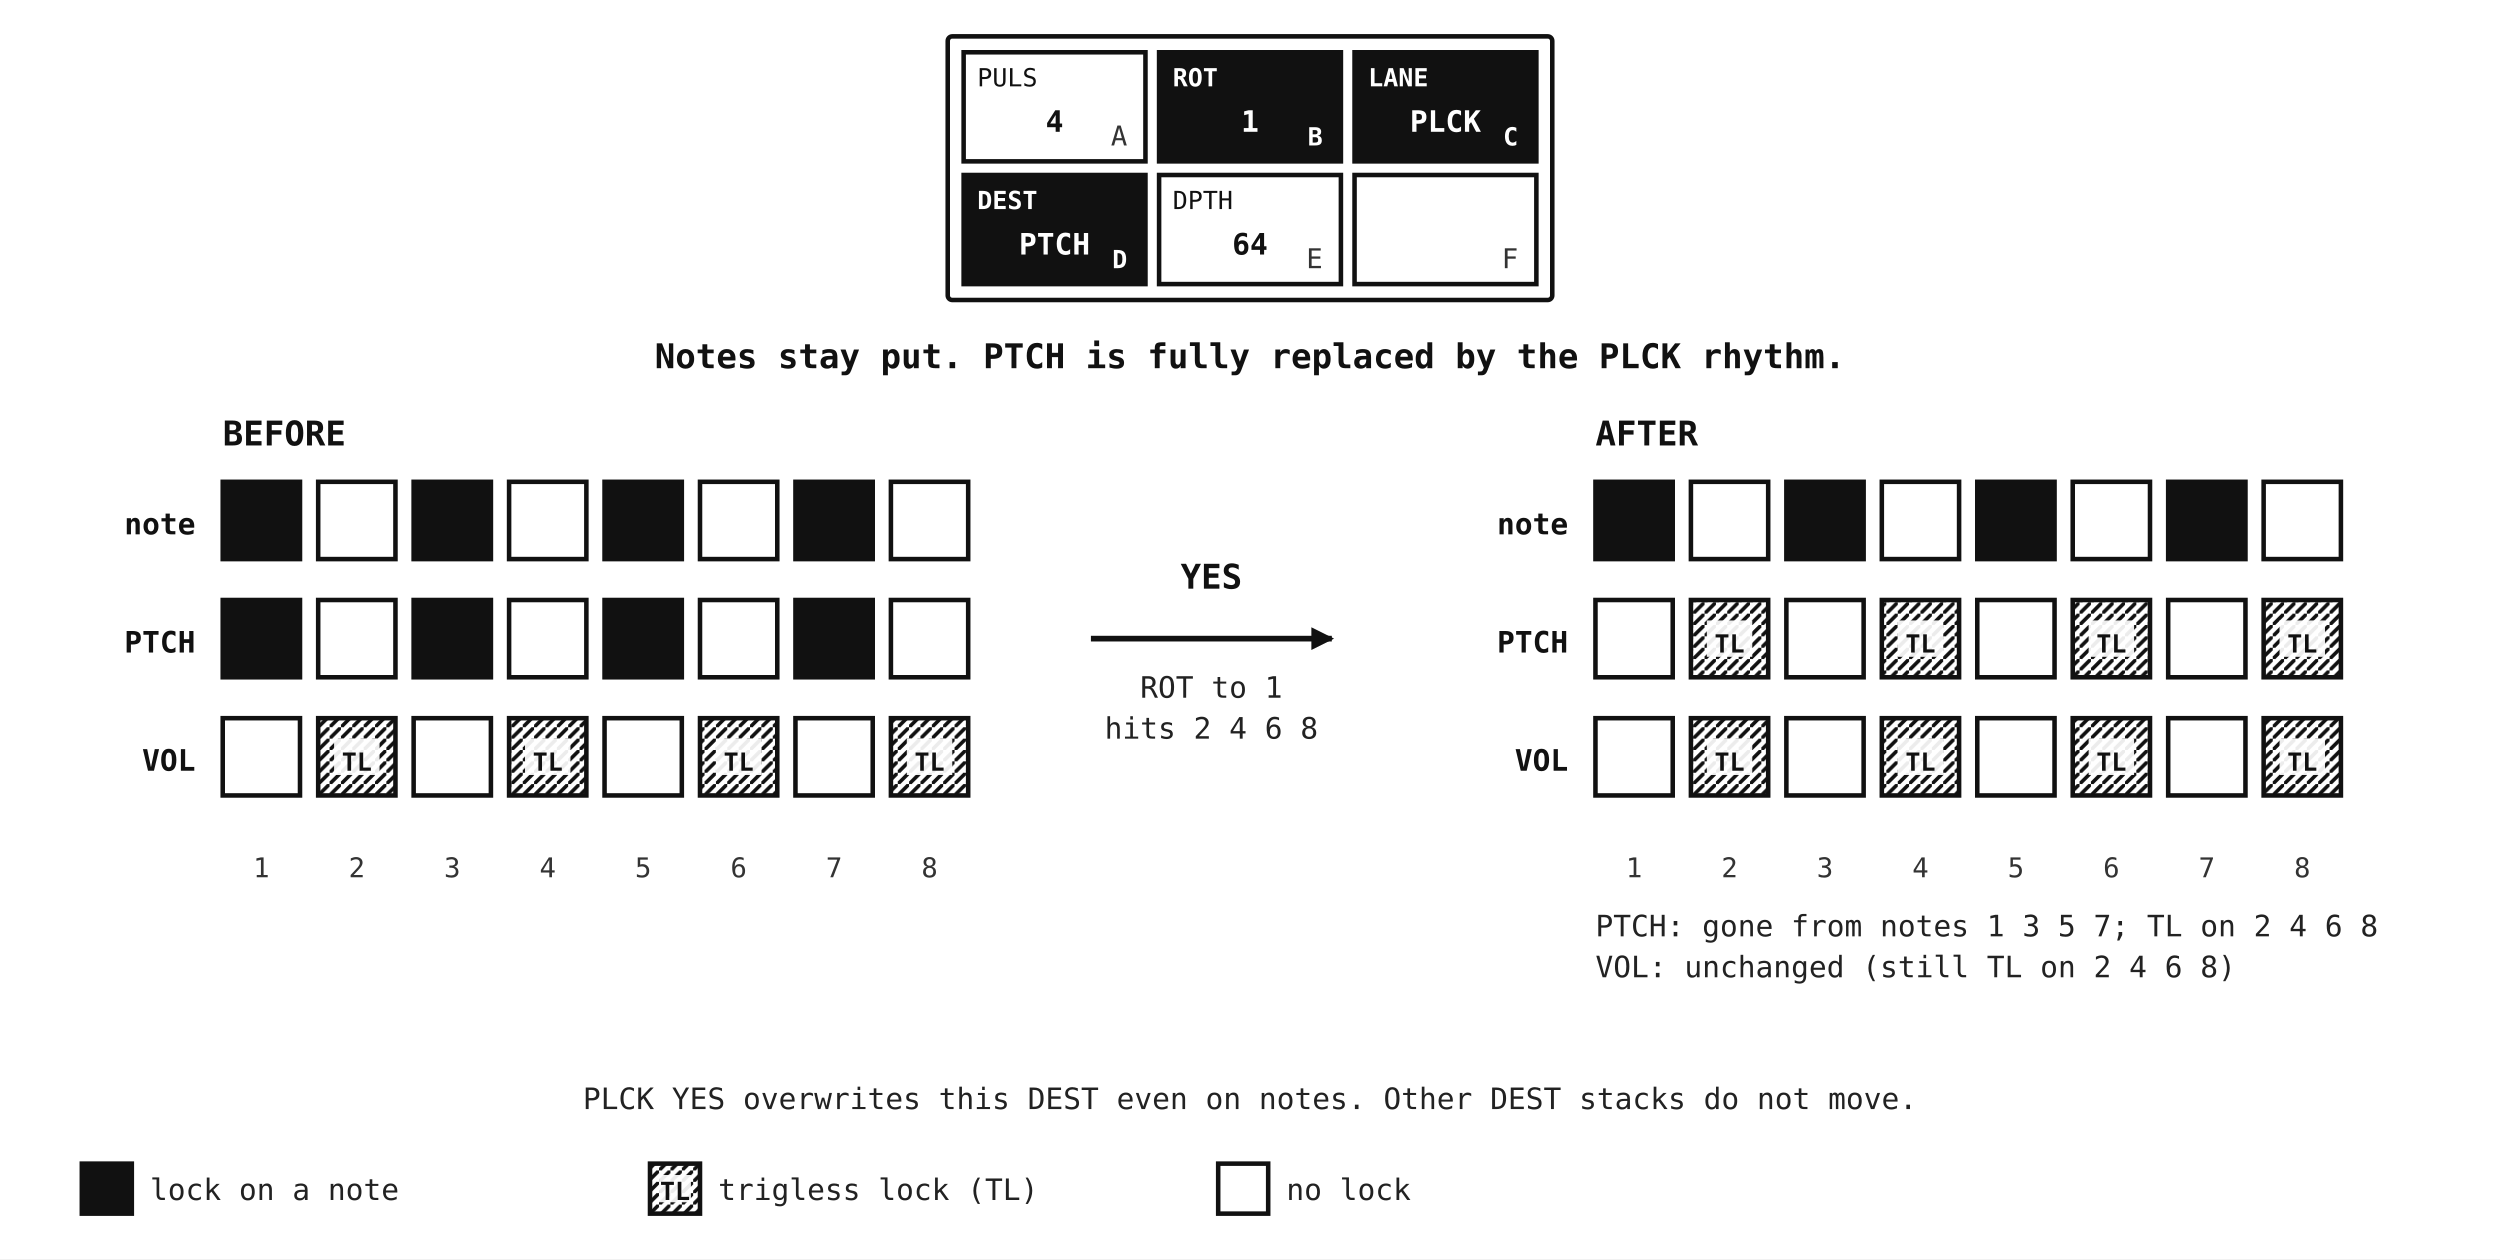
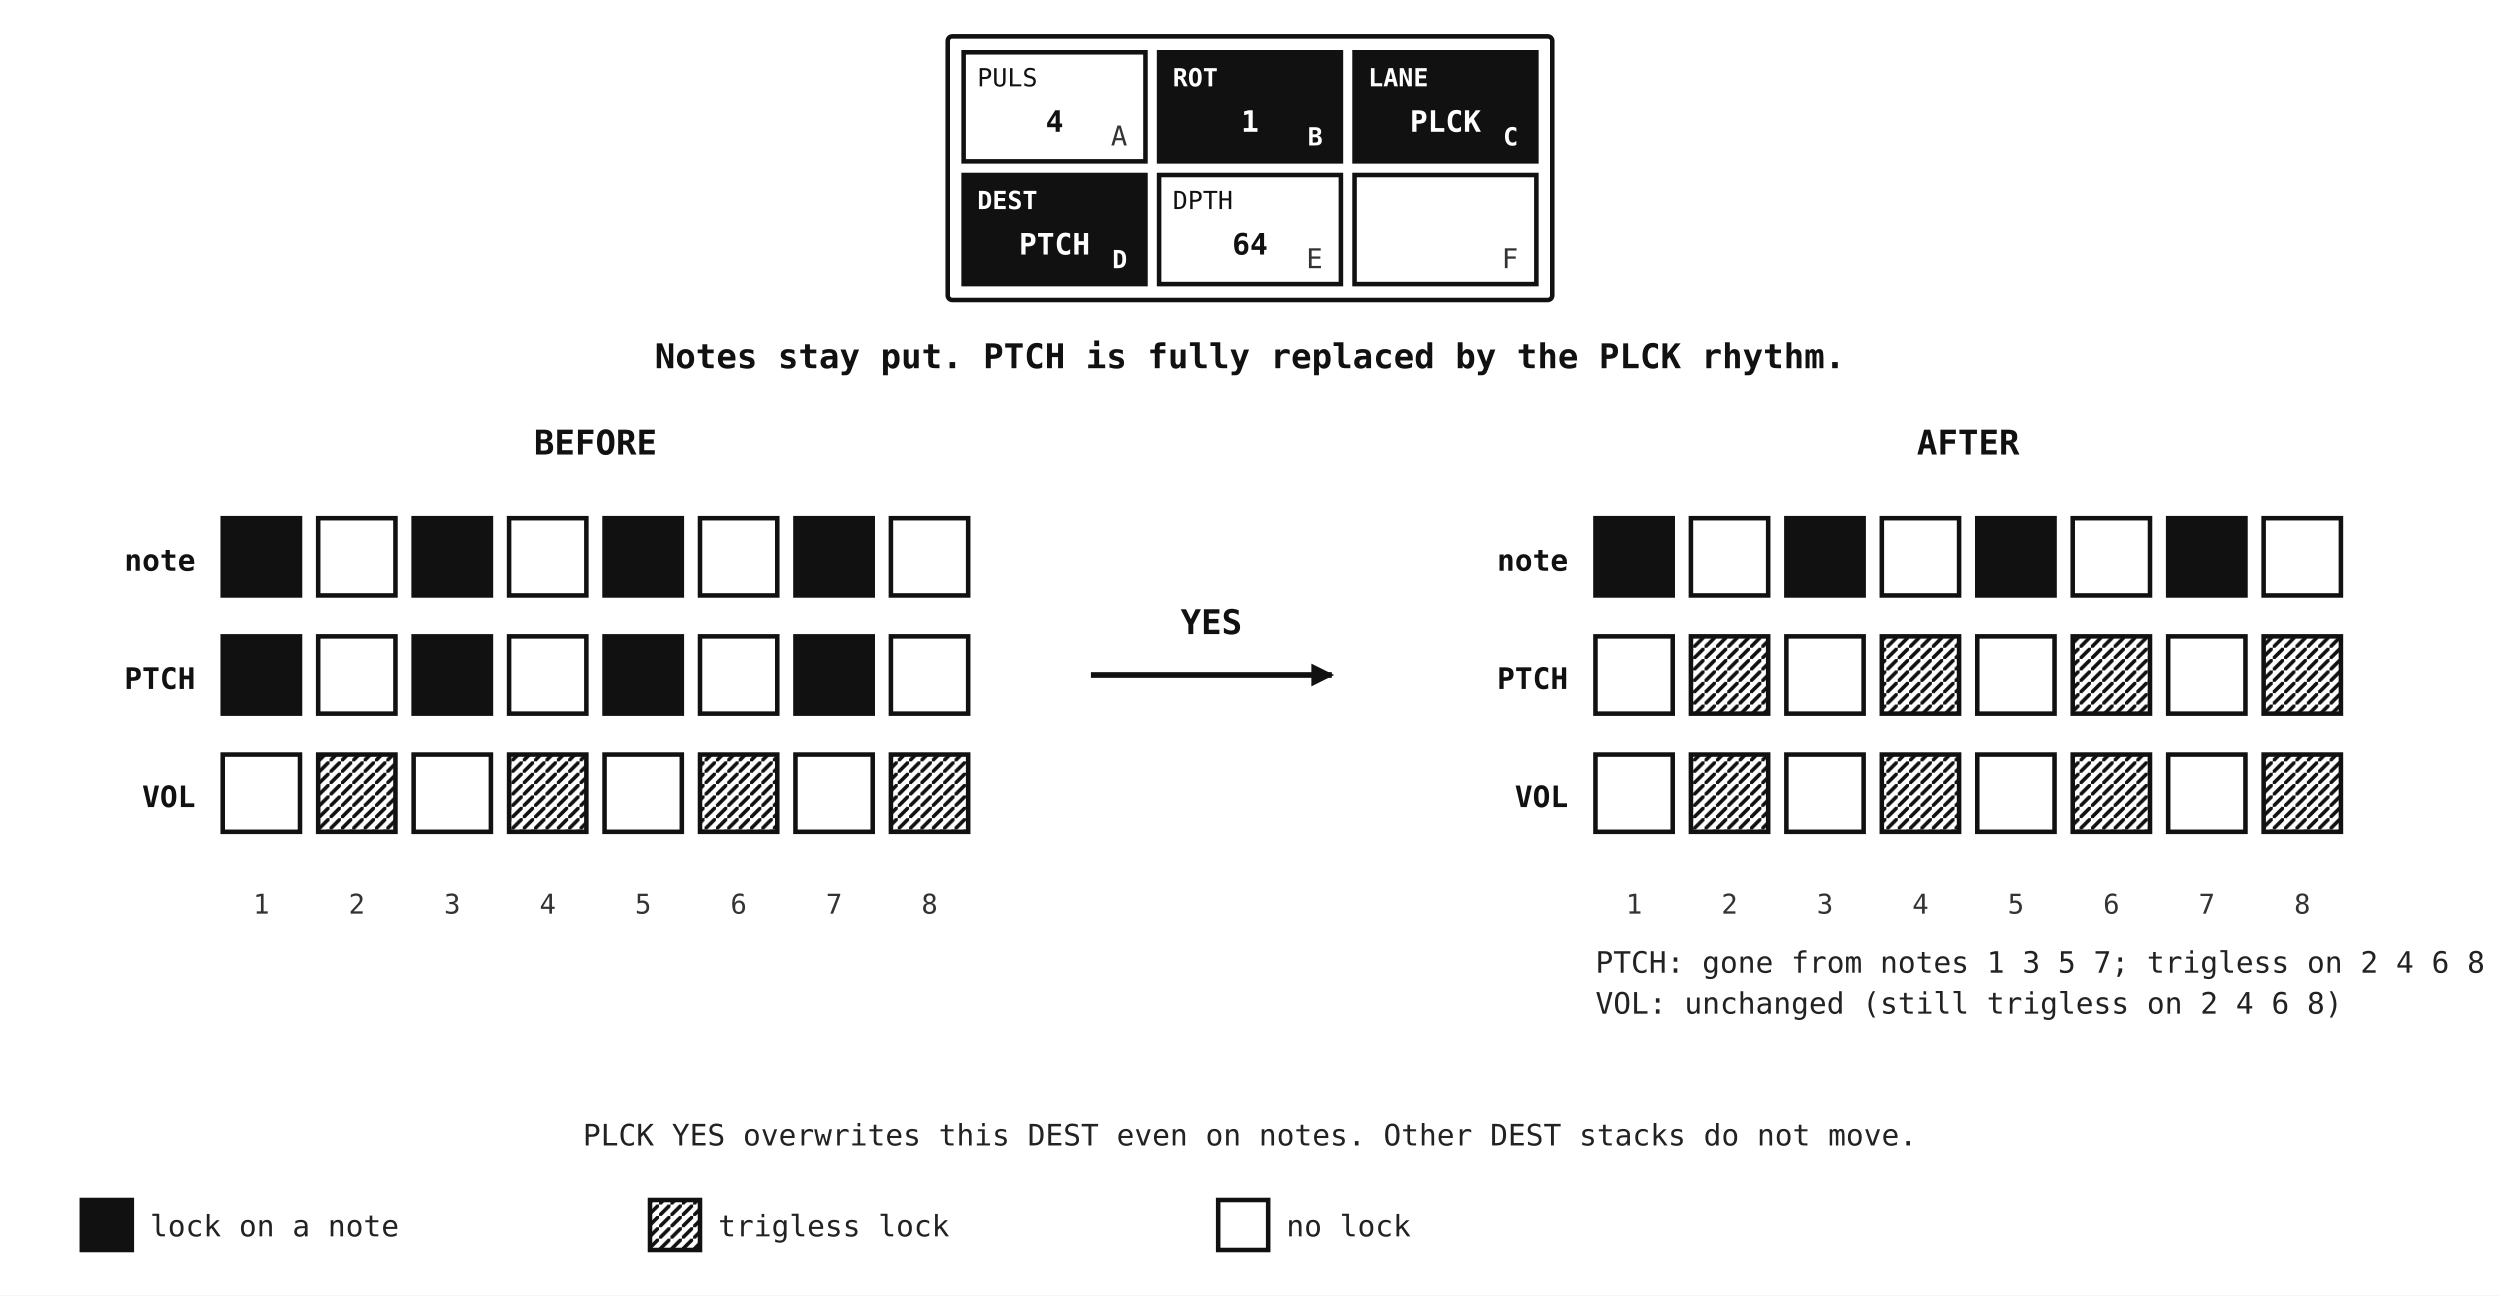
- <svg xmlns="http://www.w3.org/2000/svg" viewBox="0 0 1100 554" width="1100" height="554" role="img">
-   <rect width="1100" height="554" fill="#fff" />
+ <svg xmlns="http://www.w3.org/2000/svg" viewBox="0 0 1100 570" width="1100" height="570" role="img">
+   <rect width="1100" height="570" fill="#fff" />
  <defs>
    <pattern id="hatch" patternUnits="userSpaceOnUse" width="5" height="5">
      <path d="M0 5 L5 0" stroke="#111" stroke-width="1.6" />
    </pattern>
    <marker id="a" markerUnits="userSpaceOnUse" viewBox="0 0 10 10" refX="9" refY="5" markerWidth="10" markerHeight="10" orient="auto">
      <path d="M0 0 L10 5 L0 10 Z" fill="#111" />
    </marker>
  </defs>
  <style>
    .t { font: 15px ui-monospace, Menlo, Consolas, monospace; fill:#111; font-weight:700; }
    .t-sm { font: 13px ui-monospace, Menlo, Consolas, monospace; fill:#222; }
    .t-xs { font: 12px ui-monospace, Menlo, Consolas, monospace; fill:#333; }
    .lab { font: 13px ui-monospace, Menlo, Consolas, monospace; fill:#111; font-weight:700; }
-     .tl { font: 11px ui-monospace, Menlo, Consolas, monospace; fill:#111; font-weight:700; }
    .kn { font: 11px ui-monospace, Menlo, Consolas, monospace; fill:#111; }
    .kn-inv { font: 11px ui-monospace, Menlo, Consolas, monospace; fill:#fff; font-weight:700; }
    .kn-val { font: 13px ui-monospace, Menlo, Consolas, monospace; fill:#111; font-weight:700; }
    .kn-val-inv { font: 13px ui-monospace, Menlo, Consolas, monospace; fill:#fff; font-weight:700; }
    .arr { fill:none; stroke:#111; stroke-width:2.5; marker-end:url(#a); }
    .panel { fill:#fff; stroke:#111; stroke-width:2; }
  </style>
  <rect class="panel" x="417" y="16" width="266" height="116" rx="2" />
  <rect x="424" y="23" width="80" height="48" fill="#fff" stroke="#111" stroke-width="2" />
  <text class="kn" x="430" y="38">PULS</text>
  <text class="kn-val" x="464.0" y="58" text-anchor="middle">4</text>
  <text class="t-xs" x="496" y="64" text-anchor="end">A</text>
  <rect x="510" y="23" width="80" height="48" fill="#111" stroke="#111" stroke-width="2" />
  <text class="kn-inv" x="516" y="38">ROT</text>
  <text class="kn-val-inv" x="550.0" y="58" text-anchor="middle">1</text>
  <text class="kn-inv" x="582" y="64" text-anchor="end">B</text>
  <rect x="596" y="23" width="80" height="48" fill="#111" stroke="#111" stroke-width="2" />
  <text class="kn-inv" x="602" y="38">LANE</text>
  <text class="kn-val-inv" x="636.0" y="58" text-anchor="middle">PLCK</text>
  <text class="kn-inv" x="668" y="64" text-anchor="end">C</text>
  <rect x="424" y="77" width="80" height="48" fill="#111" stroke="#111" stroke-width="2" />
  <text class="kn-inv" x="430" y="92">DEST</text>
  <text class="kn-val-inv" x="464.0" y="112" text-anchor="middle">PTCH</text>
  <text class="kn-inv" x="496" y="118" text-anchor="end">D</text>
  <rect x="510" y="77" width="80" height="48" fill="#fff" stroke="#111" stroke-width="2" />
  <text class="kn" x="516" y="92">DPTH</text>
  <text class="kn-val" x="550.0" y="112" text-anchor="middle">64</text>
  <text class="t-xs" x="582" y="118" text-anchor="end">E</text>
  <rect x="596" y="77" width="80" height="48" fill="#fff" stroke="#111" stroke-width="2" />
  <text class="t-xs" x="668" y="118" text-anchor="end">F</text>
  <text class="t" x="550.0" y="162" text-anchor="middle">Notes stay put. PTCH is fully replaced by the PLCK rhythm.</text>
-   <text class="t" x="98" y="196">BEFORE</text>
-   <text class="lab" x="86" y="235.12" text-anchor="end">note</text>
-   <rect x="98" y="212" width="34" height="34" fill="#111" stroke="#111" stroke-width="2" />
-   <rect x="140" y="212" width="34" height="34" fill="#fff" stroke="#111" stroke-width="2" />
-   <rect x="182" y="212" width="34" height="34" fill="#111" stroke="#111" stroke-width="2" />
-   <rect x="224" y="212" width="34" height="34" fill="#fff" stroke="#111" stroke-width="2" />
-   <rect x="266" y="212" width="34" height="34" fill="#111" stroke="#111" stroke-width="2" />
-   <rect x="308" y="212" width="34" height="34" fill="#fff" stroke="#111" stroke-width="2" />
-   <rect x="350" y="212" width="34" height="34" fill="#111" stroke="#111" stroke-width="2" />
-   <rect x="392" y="212" width="34" height="34" fill="#fff" stroke="#111" stroke-width="2" />
-   <text class="lab" x="86" y="287.12" text-anchor="end">PTCH</text>
-   <rect x="98" y="264" width="34" height="34" fill="#111" stroke="#111" stroke-width="2" />
-   <rect x="140" y="264" width="34" height="34" fill="#fff" stroke="#111" stroke-width="2" />
-   <rect x="182" y="264" width="34" height="34" fill="#111" stroke="#111" stroke-width="2" />
-   <rect x="224" y="264" width="34" height="34" fill="#fff" stroke="#111" stroke-width="2" />
-   <rect x="266" y="264" width="34" height="34" fill="#111" stroke="#111" stroke-width="2" />
-   <rect x="308" y="264" width="34" height="34" fill="#fff" stroke="#111" stroke-width="2" />
-   <rect x="350" y="264" width="34" height="34" fill="#111" stroke="#111" stroke-width="2" />
-   <rect x="392" y="264" width="34" height="34" fill="#fff" stroke="#111" stroke-width="2" />
-   <text class="lab" x="86" y="339.12" text-anchor="end">VOL</text>
-   <rect x="98" y="316" width="34" height="34" fill="#fff" stroke="#111" stroke-width="2" />
-   <rect x="140" y="316" width="34" height="34" fill="url(#hatch)" stroke="#111" stroke-width="2" />
-   <rect x="147" y="325" width="20" height="16" fill="#fff" opacity="0.92" />
-   <text class="tl" x="157.0" y="339.12" text-anchor="middle">TL</text>
-   <rect x="182" y="316" width="34" height="34" fill="#fff" stroke="#111" stroke-width="2" />
-   <rect x="224" y="316" width="34" height="34" fill="url(#hatch)" stroke="#111" stroke-width="2" />
-   <rect x="231" y="325" width="20" height="16" fill="#fff" opacity="0.92" />
-   <text class="tl" x="241.0" y="339.12" text-anchor="middle">TL</text>
-   <rect x="266" y="316" width="34" height="34" fill="#fff" stroke="#111" stroke-width="2" />
-   <rect x="308" y="316" width="34" height="34" fill="url(#hatch)" stroke="#111" stroke-width="2" />
-   <rect x="315" y="325" width="20" height="16" fill="#fff" opacity="0.92" />
-   <text class="tl" x="325.0" y="339.12" text-anchor="middle">TL</text>
-   <rect x="350" y="316" width="34" height="34" fill="#fff" stroke="#111" stroke-width="2" />
-   <rect x="392" y="316" width="34" height="34" fill="url(#hatch)" stroke="#111" stroke-width="2" />
-   <rect x="399" y="325" width="20" height="16" fill="#fff" opacity="0.92" />
-   <text class="tl" x="409.0" y="339.12" text-anchor="middle">TL</text>
-   <text class="t-xs" x="115.0" y="386" text-anchor="middle">1</text>
-   <text class="t-xs" x="157.0" y="386" text-anchor="middle">2</text>
-   <text class="t-xs" x="199.0" y="386" text-anchor="middle">3</text>
-   <text class="t-xs" x="241.0" y="386" text-anchor="middle">4</text>
-   <text class="t-xs" x="283.0" y="386" text-anchor="middle">5</text>
-   <text class="t-xs" x="325.0" y="386" text-anchor="middle">6</text>
-   <text class="t-xs" x="367.0" y="386" text-anchor="middle">7</text>
-   <text class="t-xs" x="409.0" y="386" text-anchor="middle">8</text>
-   <text class="t" x="702" y="196">AFTER</text>
-   <text class="lab" x="690" y="235.12" text-anchor="end">note</text>
-   <rect x="702" y="212" width="34" height="34" fill="#111" stroke="#111" stroke-width="2" />
-   <rect x="744" y="212" width="34" height="34" fill="#fff" stroke="#111" stroke-width="2" />
-   <rect x="786" y="212" width="34" height="34" fill="#111" stroke="#111" stroke-width="2" />
-   <rect x="828" y="212" width="34" height="34" fill="#fff" stroke="#111" stroke-width="2" />
-   <rect x="870" y="212" width="34" height="34" fill="#111" stroke="#111" stroke-width="2" />
-   <rect x="912" y="212" width="34" height="34" fill="#fff" stroke="#111" stroke-width="2" />
-   <rect x="954" y="212" width="34" height="34" fill="#111" stroke="#111" stroke-width="2" />
-   <rect x="996" y="212" width="34" height="34" fill="#fff" stroke="#111" stroke-width="2" />
-   <text class="lab" x="690" y="287.12" text-anchor="end">PTCH</text>
-   <rect x="702" y="264" width="34" height="34" fill="#fff" stroke="#111" stroke-width="2" />
-   <rect x="744" y="264" width="34" height="34" fill="url(#hatch)" stroke="#111" stroke-width="2" />
-   <rect x="751" y="273" width="20" height="16" fill="#fff" opacity="0.92" />
-   <text class="tl" x="761.0" y="287.12" text-anchor="middle">TL</text>
-   <rect x="786" y="264" width="34" height="34" fill="#fff" stroke="#111" stroke-width="2" />
-   <rect x="828" y="264" width="34" height="34" fill="url(#hatch)" stroke="#111" stroke-width="2" />
-   <rect x="835" y="273" width="20" height="16" fill="#fff" opacity="0.92" />
-   <text class="tl" x="845.0" y="287.12" text-anchor="middle">TL</text>
-   <rect x="870" y="264" width="34" height="34" fill="#fff" stroke="#111" stroke-width="2" />
-   <rect x="912" y="264" width="34" height="34" fill="url(#hatch)" stroke="#111" stroke-width="2" />
-   <rect x="919" y="273" width="20" height="16" fill="#fff" opacity="0.92" />
-   <text class="tl" x="929.0" y="287.12" text-anchor="middle">TL</text>
-   <rect x="954" y="264" width="34" height="34" fill="#fff" stroke="#111" stroke-width="2" />
-   <rect x="996" y="264" width="34" height="34" fill="url(#hatch)" stroke="#111" stroke-width="2" />
-   <rect x="1003" y="273" width="20" height="16" fill="#fff" opacity="0.92" />
-   <text class="tl" x="1013.0" y="287.12" text-anchor="middle">TL</text>
-   <text class="lab" x="690" y="339.12" text-anchor="end">VOL</text>
-   <rect x="702" y="316" width="34" height="34" fill="#fff" stroke="#111" stroke-width="2" />
-   <rect x="744" y="316" width="34" height="34" fill="url(#hatch)" stroke="#111" stroke-width="2" />
-   <rect x="751" y="325" width="20" height="16" fill="#fff" opacity="0.92" />
-   <text class="tl" x="761.0" y="339.12" text-anchor="middle">TL</text>
-   <rect x="786" y="316" width="34" height="34" fill="#fff" stroke="#111" stroke-width="2" />
-   <rect x="828" y="316" width="34" height="34" fill="url(#hatch)" stroke="#111" stroke-width="2" />
-   <rect x="835" y="325" width="20" height="16" fill="#fff" opacity="0.92" />
-   <text class="tl" x="845.0" y="339.12" text-anchor="middle">TL</text>
-   <rect x="870" y="316" width="34" height="34" fill="#fff" stroke="#111" stroke-width="2" />
-   <rect x="912" y="316" width="34" height="34" fill="url(#hatch)" stroke="#111" stroke-width="2" />
-   <rect x="919" y="325" width="20" height="16" fill="#fff" opacity="0.92" />
-   <text class="tl" x="929.0" y="339.12" text-anchor="middle">TL</text>
-   <rect x="954" y="316" width="34" height="34" fill="#fff" stroke="#111" stroke-width="2" />
-   <rect x="996" y="316" width="34" height="34" fill="url(#hatch)" stroke="#111" stroke-width="2" />
-   <rect x="1003" y="325" width="20" height="16" fill="#fff" opacity="0.92" />
-   <text class="tl" x="1013.0" y="339.12" text-anchor="middle">TL</text>
-   <text class="t-xs" x="719.0" y="386" text-anchor="middle">1</text>
-   <text class="t-xs" x="761.0" y="386" text-anchor="middle">2</text>
-   <text class="t-xs" x="803.0" y="386" text-anchor="middle">3</text>
-   <text class="t-xs" x="845.0" y="386" text-anchor="middle">4</text>
-   <text class="t-xs" x="887.0" y="386" text-anchor="middle">5</text>
-   <text class="t-xs" x="929.0" y="386" text-anchor="middle">6</text>
-   <text class="t-xs" x="971.0" y="386" text-anchor="middle">7</text>
-   <text class="t-xs" x="1013.0" y="386" text-anchor="middle">8</text>
-   <text class="t" x="533.0" y="259.0" text-anchor="middle">YES</text>
-   <line class="arr" x1="480" y1="281.0" x2="586" y2="281.0" />
-   <text class="t-sm" x="533.0" y="307.0" text-anchor="middle">ROT to 1</text>
-   <text class="t-sm" x="533.0" y="325.0" text-anchor="middle">hits 2 4 6 8</text>
-   <text class="t-sm" x="702" y="412">PTCH: gone from notes 1 3 5 7; TL on 2 4 6 8</text>
-   <text class="t-sm" x="702" y="430">VOL: unchanged (still TL on 2 4 6 8)</text>
-   <text class="t-sm" x="550.0" y="488" text-anchor="middle">PLCK YES overwrites this DEST even on notes. Other DEST stacks do not move.</text>
-   <rect x="36" y="512" width="22" height="22" fill="#111" stroke="#111" stroke-width="2" />
-   <text class="t-sm" x="66" y="528">lock on a note</text>
-   <rect x="286" y="512" width="22" height="22" fill="url(#hatch)" stroke="#111" stroke-width="2" />
-   <rect x="290" y="517" width="14" height="12" fill="#fff" opacity="0.92" />
-   <text class="tl" x="297" y="528" text-anchor="middle">TL</text>
-   <text class="t-sm" x="316" y="528">trigless lock (TL)</text>
-   <rect x="536" y="512" width="22" height="22" fill="#fff" stroke="#111" stroke-width="2" />
-   <text class="t-sm" x="566" y="528">no lock</text>
+   <text class="t" x="262.0" y="200" text-anchor="middle">BEFORE</text>
+   <text class="lab" x="86" y="251.12" text-anchor="end">note</text>
+   <rect x="98" y="228" width="34" height="34" fill="#111" stroke="#111" stroke-width="2" />
+   <rect x="140" y="228" width="34" height="34" fill="#fff" stroke="#111" stroke-width="2" />
+   <rect x="182" y="228" width="34" height="34" fill="#111" stroke="#111" stroke-width="2" />
+   <rect x="224" y="228" width="34" height="34" fill="#fff" stroke="#111" stroke-width="2" />
+   <rect x="266" y="228" width="34" height="34" fill="#111" stroke="#111" stroke-width="2" />
+   <rect x="308" y="228" width="34" height="34" fill="#fff" stroke="#111" stroke-width="2" />
+   <rect x="350" y="228" width="34" height="34" fill="#111" stroke="#111" stroke-width="2" />
+   <rect x="392" y="228" width="34" height="34" fill="#fff" stroke="#111" stroke-width="2" />
+   <text class="lab" x="86" y="303.12" text-anchor="end">PTCH</text>
+   <rect x="98" y="280" width="34" height="34" fill="#111" stroke="#111" stroke-width="2" />
+   <rect x="140" y="280" width="34" height="34" fill="#fff" stroke="#111" stroke-width="2" />
+   <rect x="182" y="280" width="34" height="34" fill="#111" stroke="#111" stroke-width="2" />
+   <rect x="224" y="280" width="34" height="34" fill="#fff" stroke="#111" stroke-width="2" />
+   <rect x="266" y="280" width="34" height="34" fill="#111" stroke="#111" stroke-width="2" />
+   <rect x="308" y="280" width="34" height="34" fill="#fff" stroke="#111" stroke-width="2" />
+   <rect x="350" y="280" width="34" height="34" fill="#111" stroke="#111" stroke-width="2" />
+   <rect x="392" y="280" width="34" height="34" fill="#fff" stroke="#111" stroke-width="2" />
+   <text class="lab" x="86" y="355.12" text-anchor="end">VOL</text>
+   <rect x="98" y="332" width="34" height="34" fill="#fff" stroke="#111" stroke-width="2" />
+   <rect x="140" y="332" width="34" height="34" fill="url(#hatch)" stroke="#111" stroke-width="2" />
+   <rect x="182" y="332" width="34" height="34" fill="#fff" stroke="#111" stroke-width="2" />
+   <rect x="224" y="332" width="34" height="34" fill="url(#hatch)" stroke="#111" stroke-width="2" />
+   <rect x="266" y="332" width="34" height="34" fill="#fff" stroke="#111" stroke-width="2" />
+   <rect x="308" y="332" width="34" height="34" fill="url(#hatch)" stroke="#111" stroke-width="2" />
+   <rect x="350" y="332" width="34" height="34" fill="#fff" stroke="#111" stroke-width="2" />
+   <rect x="392" y="332" width="34" height="34" fill="url(#hatch)" stroke="#111" stroke-width="2" />
+   <text class="t-xs" x="115.0" y="402" text-anchor="middle">1</text>
+   <text class="t-xs" x="157.0" y="402" text-anchor="middle">2</text>
+   <text class="t-xs" x="199.0" y="402" text-anchor="middle">3</text>
+   <text class="t-xs" x="241.0" y="402" text-anchor="middle">4</text>
+   <text class="t-xs" x="283.0" y="402" text-anchor="middle">5</text>
+   <text class="t-xs" x="325.0" y="402" text-anchor="middle">6</text>
+   <text class="t-xs" x="367.0" y="402" text-anchor="middle">7</text>
+   <text class="t-xs" x="409.0" y="402" text-anchor="middle">8</text>
+   <text class="t" x="866.0" y="200" text-anchor="middle">AFTER</text>
+   <text class="lab" x="690" y="251.12" text-anchor="end">note</text>
+   <rect x="702" y="228" width="34" height="34" fill="#111" stroke="#111" stroke-width="2" />
+   <rect x="744" y="228" width="34" height="34" fill="#fff" stroke="#111" stroke-width="2" />
+   <rect x="786" y="228" width="34" height="34" fill="#111" stroke="#111" stroke-width="2" />
+   <rect x="828" y="228" width="34" height="34" fill="#fff" stroke="#111" stroke-width="2" />
+   <rect x="870" y="228" width="34" height="34" fill="#111" stroke="#111" stroke-width="2" />
+   <rect x="912" y="228" width="34" height="34" fill="#fff" stroke="#111" stroke-width="2" />
+   <rect x="954" y="228" width="34" height="34" fill="#111" stroke="#111" stroke-width="2" />
+   <rect x="996" y="228" width="34" height="34" fill="#fff" stroke="#111" stroke-width="2" />
+   <text class="lab" x="690" y="303.12" text-anchor="end">PTCH</text>
+   <rect x="702" y="280" width="34" height="34" fill="#fff" stroke="#111" stroke-width="2" />
+   <rect x="744" y="280" width="34" height="34" fill="url(#hatch)" stroke="#111" stroke-width="2" />
+   <rect x="786" y="280" width="34" height="34" fill="#fff" stroke="#111" stroke-width="2" />
+   <rect x="828" y="280" width="34" height="34" fill="url(#hatch)" stroke="#111" stroke-width="2" />
+   <rect x="870" y="280" width="34" height="34" fill="#fff" stroke="#111" stroke-width="2" />
+   <rect x="912" y="280" width="34" height="34" fill="url(#hatch)" stroke="#111" stroke-width="2" />
+   <rect x="954" y="280" width="34" height="34" fill="#fff" stroke="#111" stroke-width="2" />
+   <rect x="996" y="280" width="34" height="34" fill="url(#hatch)" stroke="#111" stroke-width="2" />
+   <text class="lab" x="690" y="355.12" text-anchor="end">VOL</text>
+   <rect x="702" y="332" width="34" height="34" fill="#fff" stroke="#111" stroke-width="2" />
+   <rect x="744" y="332" width="34" height="34" fill="url(#hatch)" stroke="#111" stroke-width="2" />
+   <rect x="786" y="332" width="34" height="34" fill="#fff" stroke="#111" stroke-width="2" />
+   <rect x="828" y="332" width="34" height="34" fill="url(#hatch)" stroke="#111" stroke-width="2" />
+   <rect x="870" y="332" width="34" height="34" fill="#fff" stroke="#111" stroke-width="2" />
+   <rect x="912" y="332" width="34" height="34" fill="url(#hatch)" stroke="#111" stroke-width="2" />
+   <rect x="954" y="332" width="34" height="34" fill="#fff" stroke="#111" stroke-width="2" />
+   <rect x="996" y="332" width="34" height="34" fill="url(#hatch)" stroke="#111" stroke-width="2" />
+   <text class="t-xs" x="719.0" y="402" text-anchor="middle">1</text>
+   <text class="t-xs" x="761.0" y="402" text-anchor="middle">2</text>
+   <text class="t-xs" x="803.0" y="402" text-anchor="middle">3</text>
+   <text class="t-xs" x="845.0" y="402" text-anchor="middle">4</text>
+   <text class="t-xs" x="887.0" y="402" text-anchor="middle">5</text>
+   <text class="t-xs" x="929.0" y="402" text-anchor="middle">6</text>
+   <text class="t-xs" x="971.0" y="402" text-anchor="middle">7</text>
+   <text class="t-xs" x="1013.0" y="402" text-anchor="middle">8</text>
+   <text class="t" x="533.0" y="279.0" text-anchor="middle">YES</text>
+   <line class="arr" x1="480" y1="297.0" x2="586" y2="297.0" />
+   <text class="t-sm" x="702" y="428">PTCH: gone from notes 1 3 5 7; trigless on 2 4 6 8</text>
+   <text class="t-sm" x="702" y="446">VOL: unchanged (still trigless on 2 4 6 8)</text>
+   <text class="t-sm" x="550.0" y="504" text-anchor="middle">PLCK YES overwrites this DEST even on notes. Other DEST stacks do not move.</text>
+   <rect x="36" y="528" width="22" height="22" fill="#111" stroke="#111" stroke-width="2" />
+   <text class="t-sm" x="66" y="544">lock on a note</text>
+   <rect x="286" y="528" width="22" height="22" fill="url(#hatch)" stroke="#111" stroke-width="2" />
+   <text class="t-sm" x="316" y="544">trigless lock</text>
+   <rect x="536" y="528" width="22" height="22" fill="#fff" stroke="#111" stroke-width="2" />
+   <text class="t-sm" x="566" y="544">no lock</text>
</svg>
